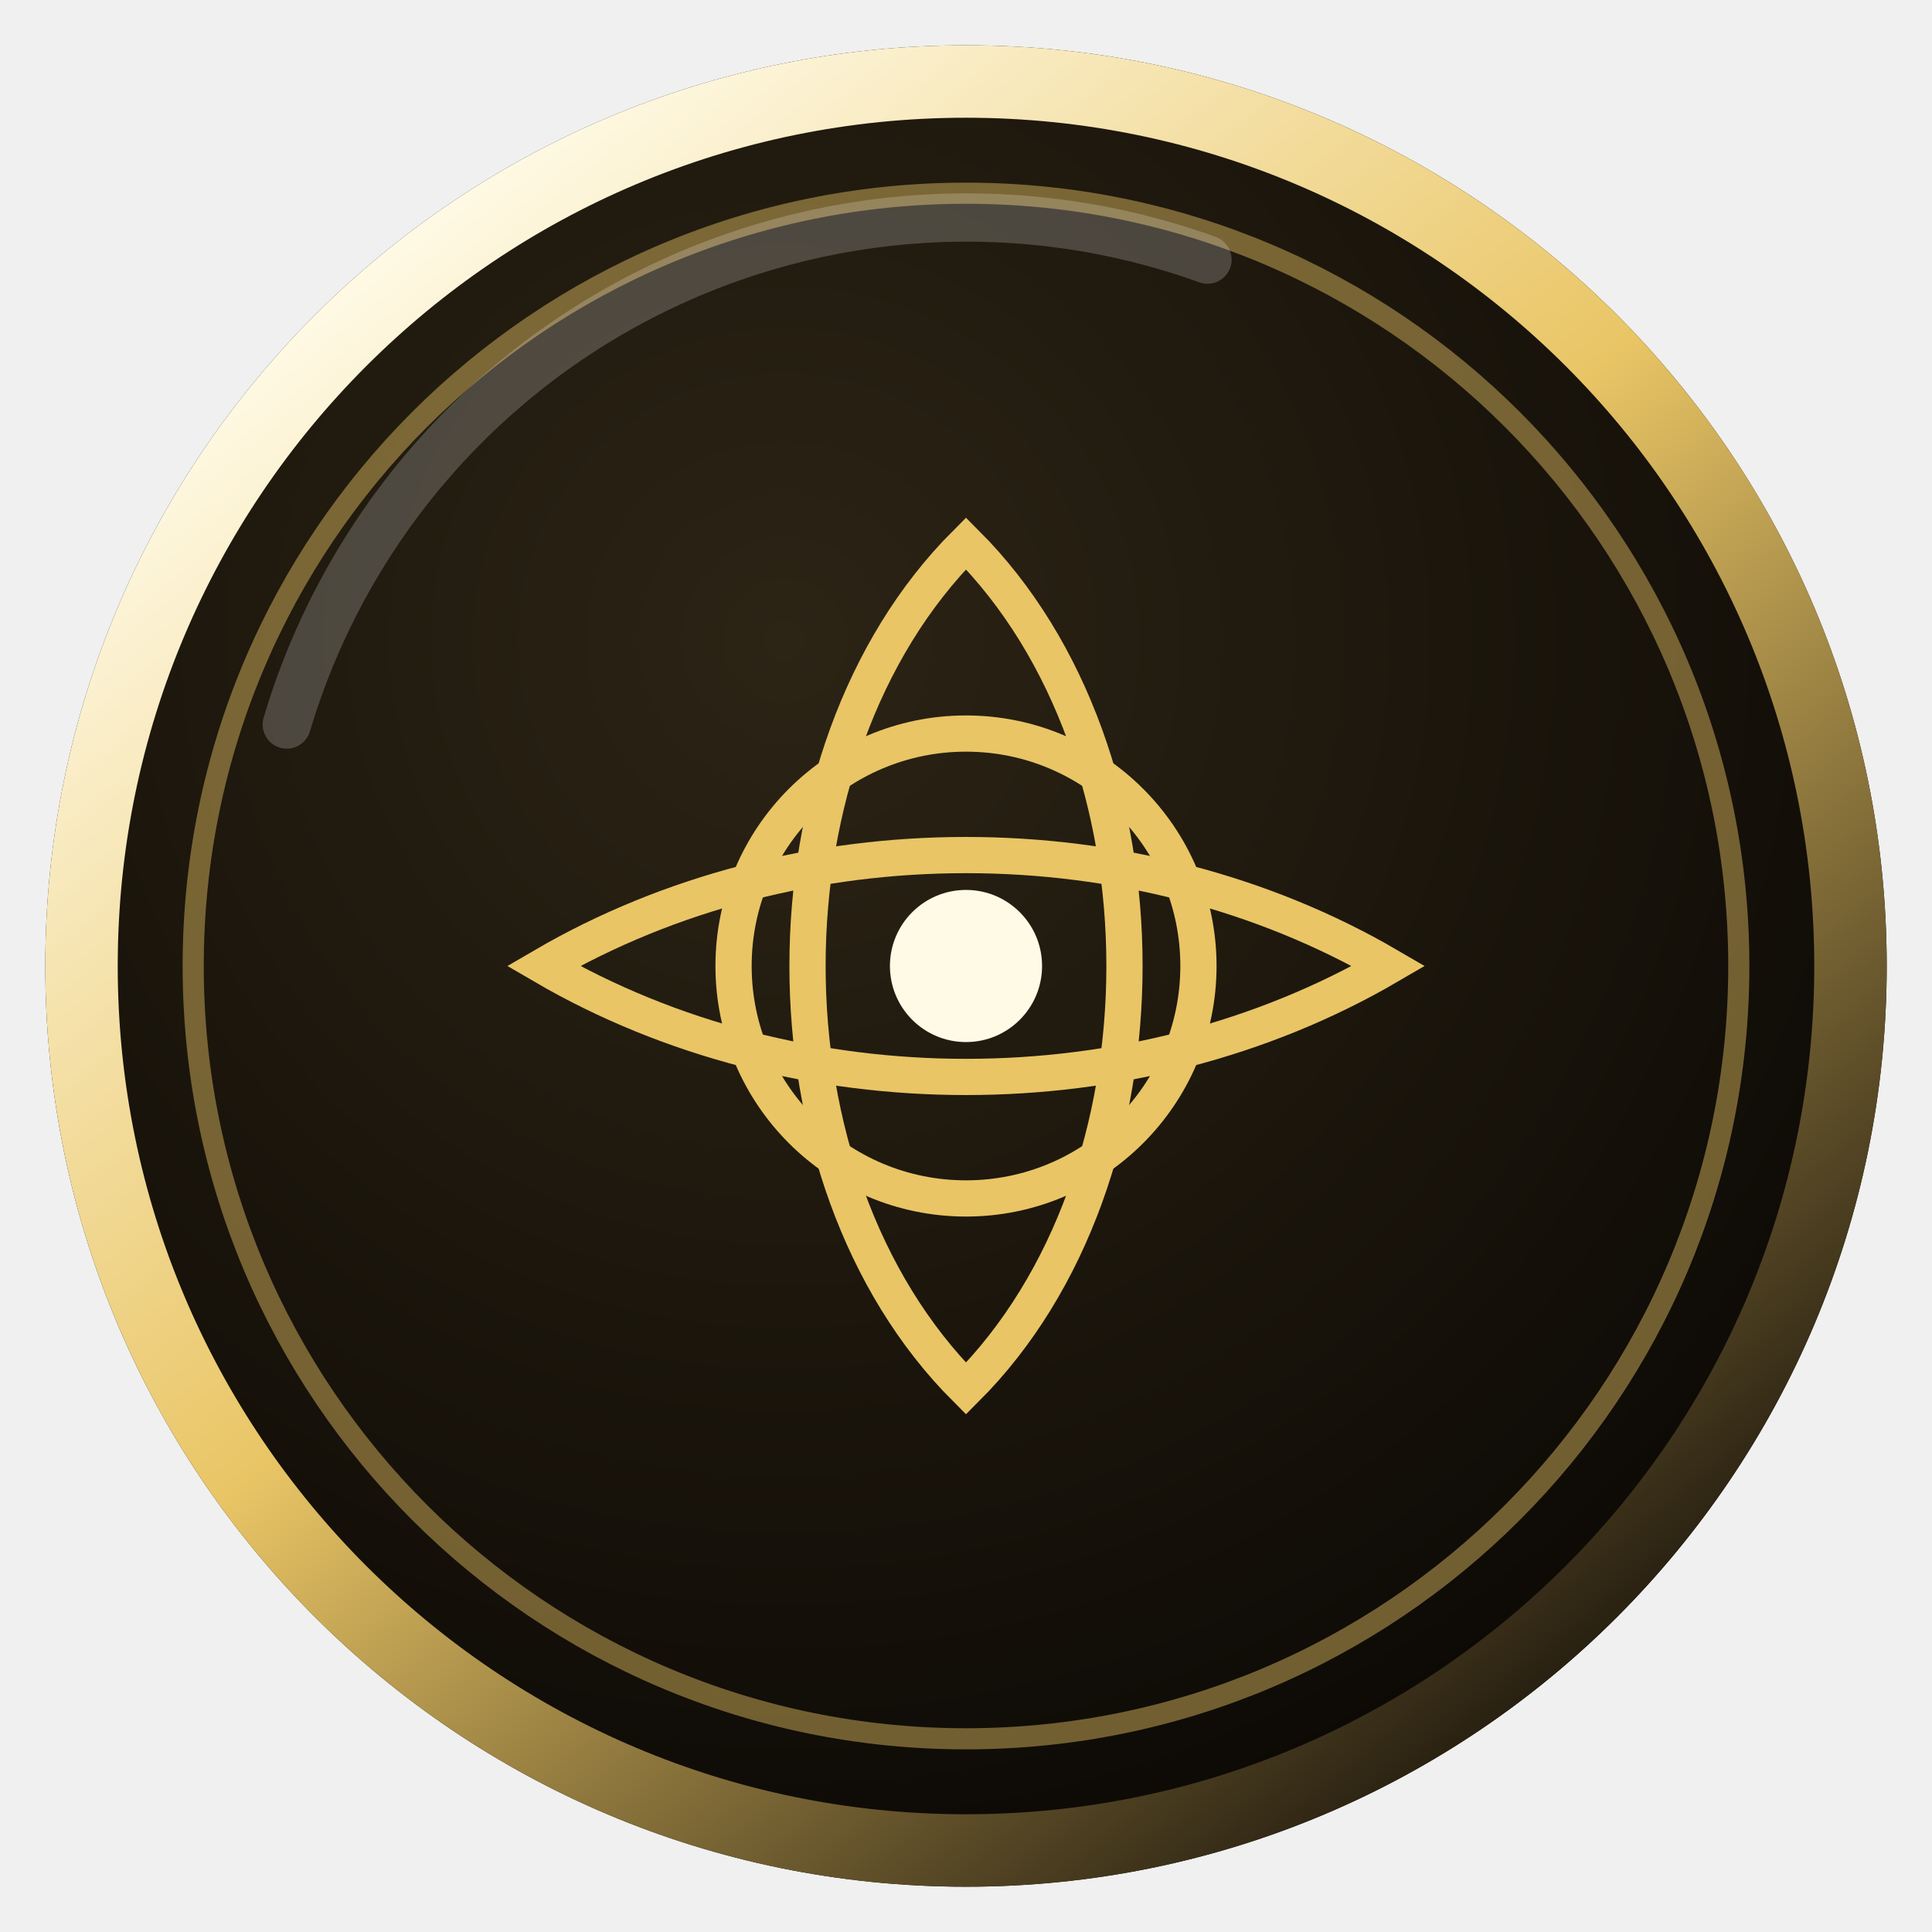
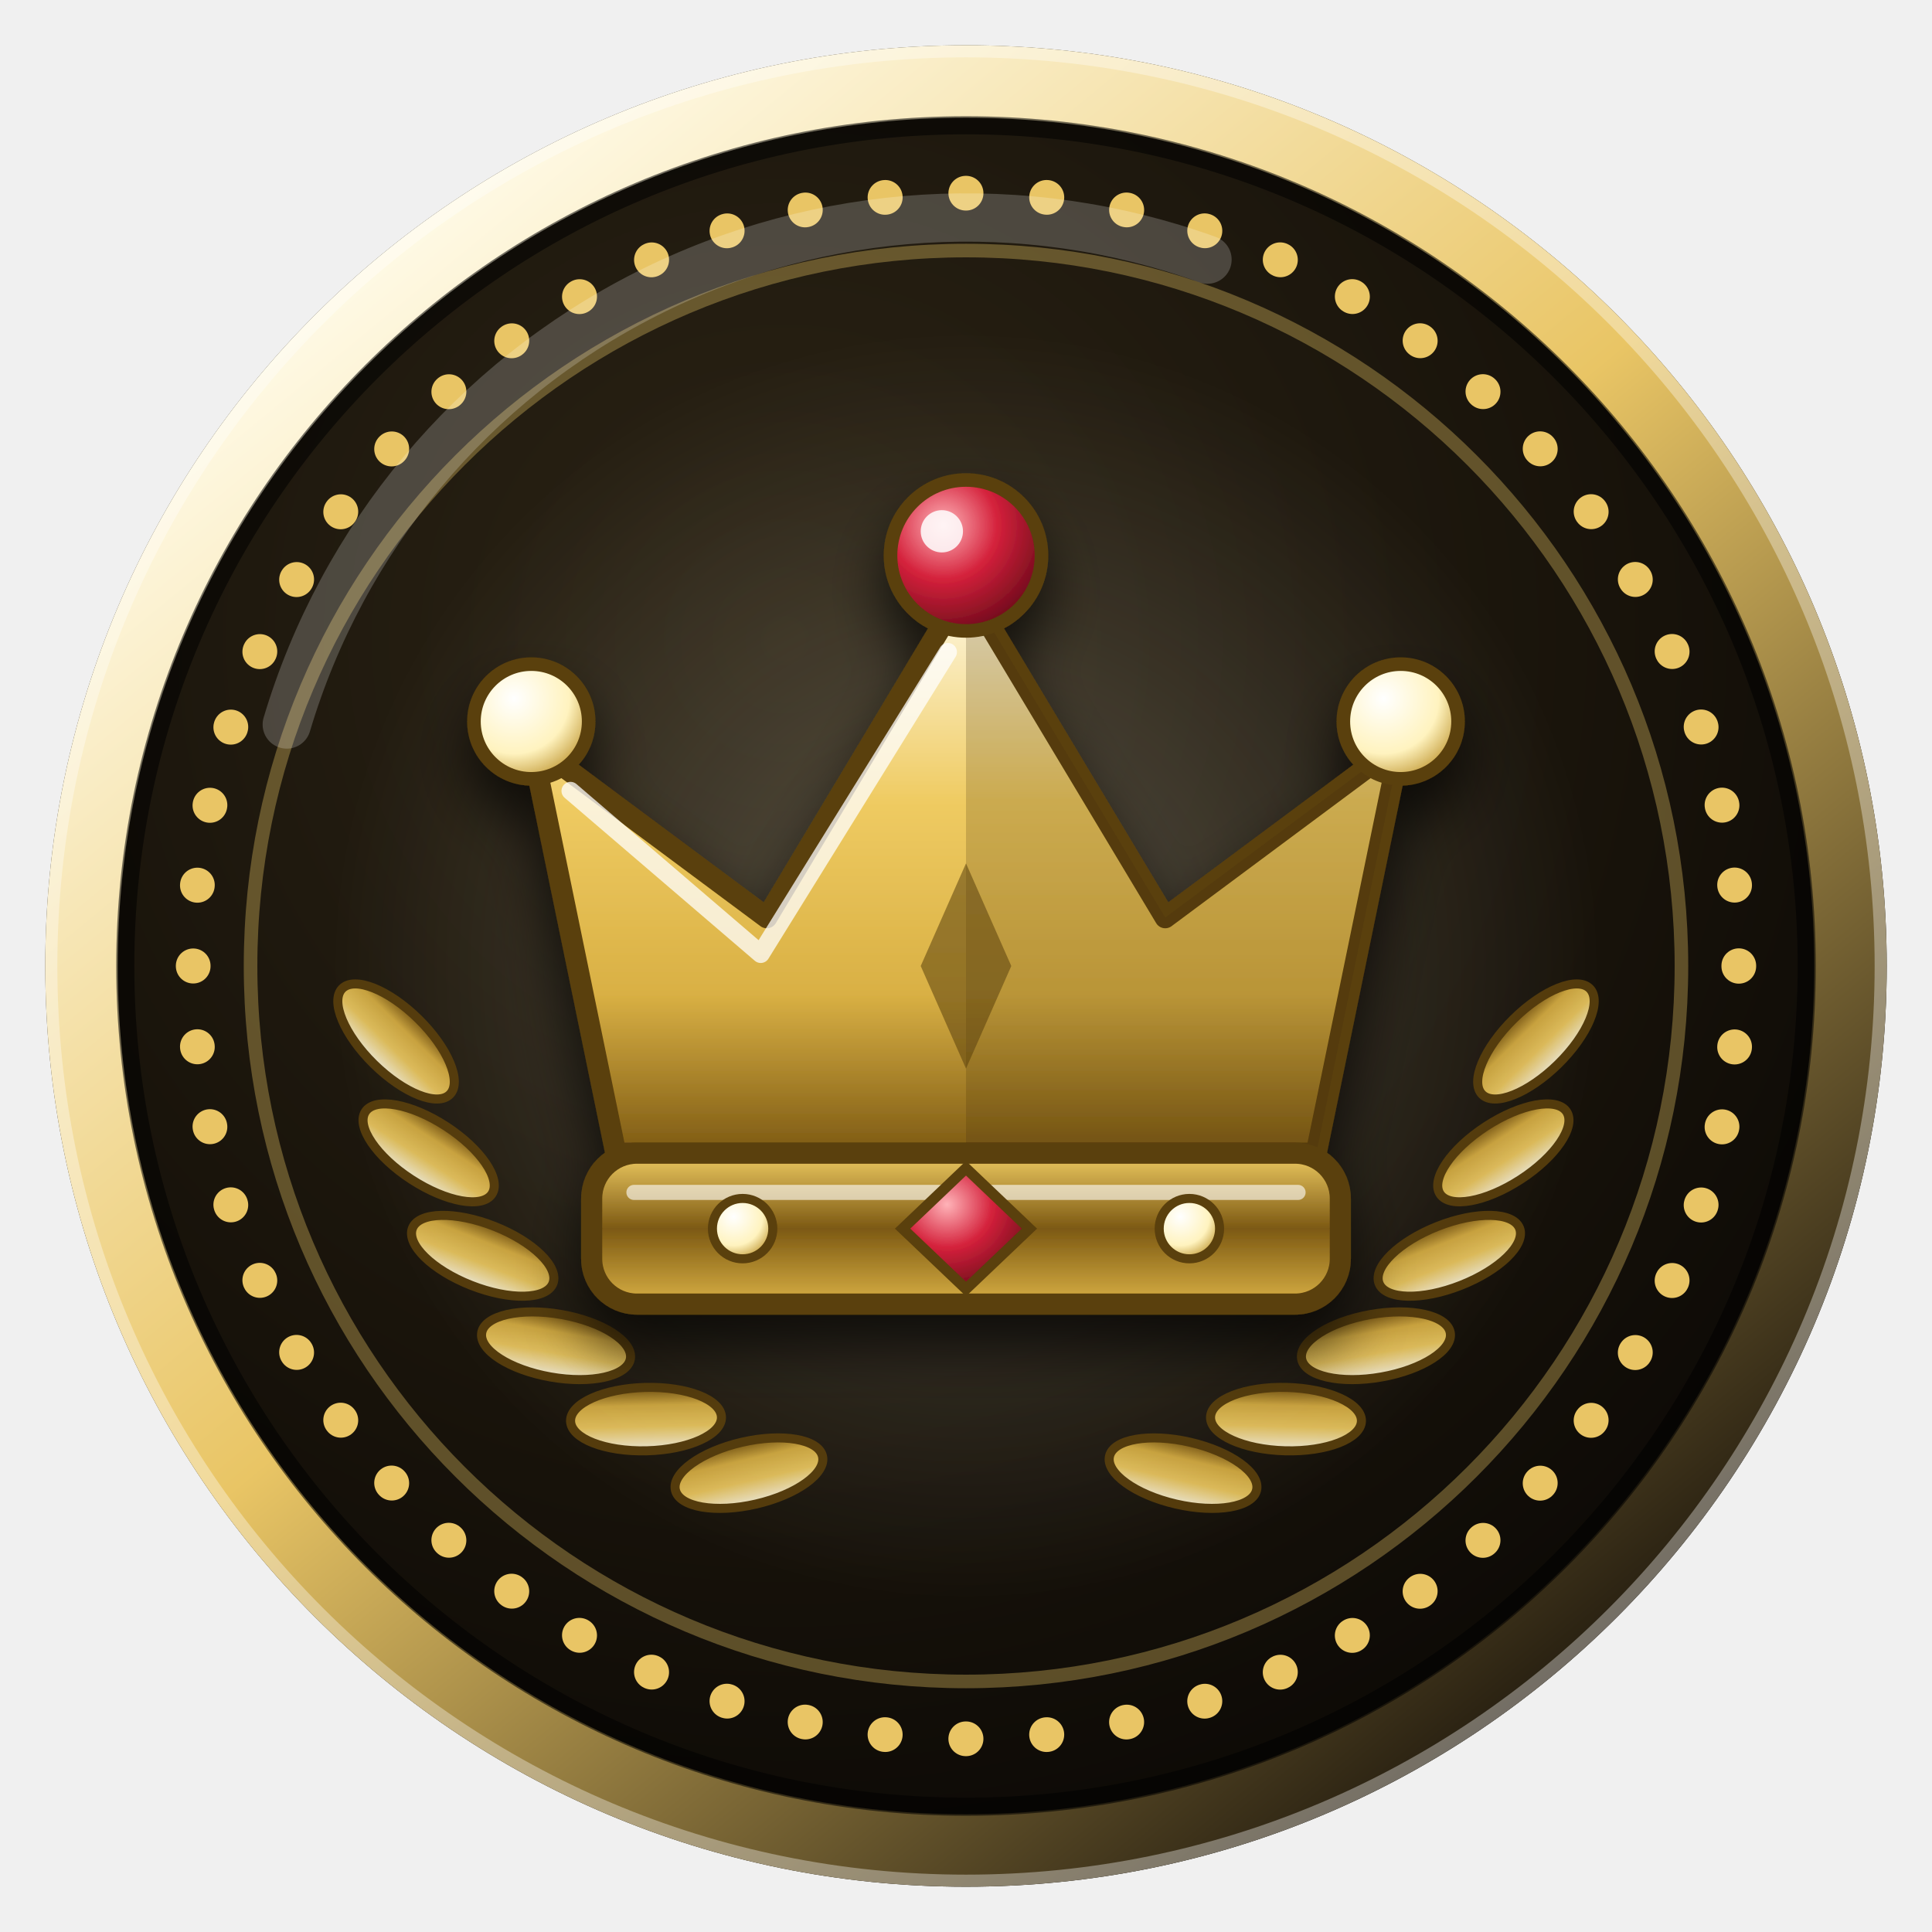
<svg xmlns="http://www.w3.org/2000/svg" viewBox="0 0 64 64" width="64" height="64">
  <defs>
    <radialGradient id="disc" cx="0.4" cy="0.32" r="0.78">
      <stop offset="0" stop-color="#2C2415" />
      <stop offset="0.62" stop-color="#17120A" />
      <stop offset="1" stop-color="#080604" />
    </radialGradient>
    <linearGradient id="rim" x1="0.15" y1="0.1" x2="0.85" y2="0.95">
      <stop offset="0" stop-color="#FFFAE6" />
      <stop offset="0.45" stop-color="#E9C565" />
      <stop offset="1" stop-color="#1A140B" />
    </linearGradient>
    <radialGradient id="sigil-halo" cx="0.5" cy="0.5" r="0.5">
      <stop offset="0" stop-color="#FFFAE6" stop-opacity="0.45" />
      <stop offset="1" stop-color="#FFFAE6" stop-opacity="0" />
    </radialGradient>
    <filter id="glow" x="-50%" y="-50%" width="200%" height="200%">
      <feGaussianBlur stdDeviation="1.4" result="soft" />
      <feMerge>
        <feMergeNode in="soft" />
        <feMergeNode in="SourceGraphic" />
      </feMerge>
    </filter>
+     <linearGradient id="s-gold" x1="0" y1="0" x2="0" y2="1">
+       <stop offset="0" stop-color="#FFFAE6" />
+       <stop offset="0.38" stop-color="#EFCB62" />
+       <stop offset="0.72" stop-color="#D9B044" />
+       <stop offset="1" stop-color="#7C5913" />
+     </linearGradient>
+     <linearGradient id="s-band" x1="0" y1="0" x2="0" y2="1">
+       <stop offset="0" stop-color="#EFCB62" />
+       <stop offset="0.5" stop-color="#7C5913" />
+       <stop offset="1" stop-color="#D9B044" />
+     </linearGradient>
+     <radialGradient id="s-ruby" cx="0.35" cy="0.3" r="0.8">
+       <stop offset="0" stop-color="#FFB3B8" />
+       <stop offset="0.45" stop-color="#D4213B" />
+       <stop offset="1" stop-color="#5E0716" />
+     </radialGradient>
+     <radialGradient id="s-pearl" cx="0.35" cy="0.3" r="0.8">
+       <stop offset="0" stop-color="#FFFFFF" />
+       <stop offset="0.6" stop-color="#FFF3BF" />
+       <stop offset="1" stop-color="#B88C22" />
+     </radialGradient>
+     <filter id="s-drop" x="-30%" y="-30%" width="160%" height="170%">
+       <feGaussianBlur in="SourceAlpha" stdDeviation="0.9" />
+       <feOffset dy="1.1" />
+       <feComponentTransfer>
+         <feFuncA type="linear" slope="0.7" />
+       </feComponentTransfer>
+       <feMerge>
+         <feMergeNode />
+         <feMergeNode in="SourceGraphic" />
+       </feMerge>
+     </filter>
  </defs>
  <circle cx="32" cy="32" r="30.5" fill="url(#disc)" />
  <circle cx="32" cy="32" r="29.3" fill="none" stroke="url(#rim)" stroke-width="2.4" />
-   <circle cx="32" cy="32" r="25.6" fill="none" stroke="#E9C565" stroke-opacity="0.45" stroke-width="0.7" />
-   <g fill="none" stroke="#E9C565" stroke-width="1.2" stroke-linecap="round">
-     <circle cx="32" cy="32" r="7.7" />
-     <path d="M32 18C39 25 39 39 32 46C25 39 25 25 32 18Z" />
-     <path d="M18 32C26.4 27.1 37.6 27.1 46 32C37.6 36.9 26.4 36.9 18 32Z" />
+   <circle cx="32" cy="32" r="27.85" fill="none" stroke="#000000" stroke-opacity="0.55" stroke-width="0.6" />
+   <circle cx="32" cy="32" r="30.3" fill="none" stroke="#FFFFFF" stroke-opacity="0.35" stroke-width="0.4" />
+   <circle cx="32" cy="32" r="21" fill="url(#sigil-halo)" opacity="0.5" />
+   <circle cx="32" cy="32" r="25.6" fill="none" stroke="#E9C565" stroke-width="1.15" stroke-linecap="round" stroke-dasharray="0.01 2.671" />
+   <circle cx="32" cy="32" r="23.7" fill="none" stroke="#E9C565" stroke-opacity="0.35" stroke-width="0.45" />
+   <g fill="url(#s-gold)" stroke="#5A3F0C" stroke-width="0.3" opacity="0.9">
+     <ellipse cx="24.81" cy="48.8" rx="2.5" ry="1.05" transform="rotate(167 24.81 48.8)" />
+     <ellipse cx="39.19" cy="48.8" rx="2.5" ry="1.05" transform="rotate(-167 39.19 48.8)" />
+     <ellipse cx="21.4" cy="47.01" rx="2.5" ry="1.05" transform="rotate(178.5 21.4 47.01)" />
+     <ellipse cx="42.6" cy="47.01" rx="2.5" ry="1.05" transform="rotate(-178.5 42.6 47.01)" />
+     <ellipse cx="18.42" cy="44.58" rx="2.5" ry="1.05" transform="rotate(190 18.42 44.58)" />
+     <ellipse cx="45.58" cy="44.58" rx="2.5" ry="1.05" transform="rotate(-190 45.58 44.58)" />
+     <ellipse cx="15.99" cy="41.6" rx="2.5" ry="1.05" transform="rotate(201.5 15.99 41.6)" />
+     <ellipse cx="48.01" cy="41.6" rx="2.5" ry="1.05" transform="rotate(-201.5 48.01 41.6)" />
+     <ellipse cx="14.2" cy="38.19" rx="2.5" ry="1.05" transform="rotate(213 14.2 38.19)" />
+     <ellipse cx="49.8" cy="38.19" rx="2.5" ry="1.05" transform="rotate(-213 49.8 38.19)" />
+     <ellipse cx="13.12" cy="34.5" rx="2.5" ry="1.05" transform="rotate(224.5 13.12 34.5)" />
+     <ellipse cx="50.88" cy="34.5" rx="2.5" ry="1.05" transform="rotate(-224.5 50.88 34.5)" />
  </g>
-   <circle cx="32" cy="32" r="2.52" fill="#FFFAE6" />
+   <g filter="url(#s-drop)">
+     <path d="M20.4 38.2L17.6 24.6L25.4 30.4L32 19.4L38.6 30.4L46.4 24.6L43.6 38.2Z" fill="url(#s-gold)" stroke="#5A3F0C" stroke-width="0.7" stroke-linejoin="round" />
+     <path d="M32 19.4L38.6 30.4L46.4 24.6L43.6 38.2L32 38.2Z" fill="#3A2606" opacity="0.2" />
+     <path d="M18.9 26.2L25.2 31.6L31.4 21.6" fill="none" stroke="#FFFFFF" stroke-opacity="0.75" stroke-width="0.6" stroke-linecap="round" stroke-linejoin="round" />
+     <rect x="19.6" y="38.2" width="24.8" height="5" rx="1.5" fill="url(#s-band)" stroke="#5A3F0C" stroke-width="0.7" />
+     <path d="M21 39.5H43" stroke="#FFFFFF" stroke-opacity="0.6" stroke-width="0.5" stroke-linecap="round" />
+     <path d="M32 38.7L34.1 40.7L32 42.7L29.9 40.7Z" fill="url(#s-ruby)" stroke="#5A3F0C" stroke-width="0.35" />
+     <g fill="url(#s-pearl)" stroke="#5A3F0C" stroke-width="0.3">
+       <circle cx="24.6" cy="40.7" r="1" />
+       <circle cx="39.4" cy="40.7" r="1" />
+     </g>
+     <g fill="url(#s-pearl)" stroke="#5A3F0C" stroke-width="0.45">
+       <circle cx="17.6" cy="23.9" r="1.9" />
+       <circle cx="46.4" cy="23.9" r="1.9" />
+     </g>
+     <circle cx="32" cy="18.4" r="2.5" fill="url(#s-ruby)" stroke="#5A3F0C" stroke-width="0.45" />
+     <circle cx="31.2" cy="17.6" r="0.7" fill="#FFFFFF" opacity="0.85" />
+     <path d="M32 28.6L33.5 32L32 35.4L30.5 32Z" fill="#5A3F0C" opacity="0.55" />
+   </g>
  <path d="M9.5 24A23.5 23.5 0 0 1 40 8.6" fill="none" stroke="#FFFFFF" stroke-opacity="0.2" stroke-width="1.6" stroke-linecap="round" />
</svg>
